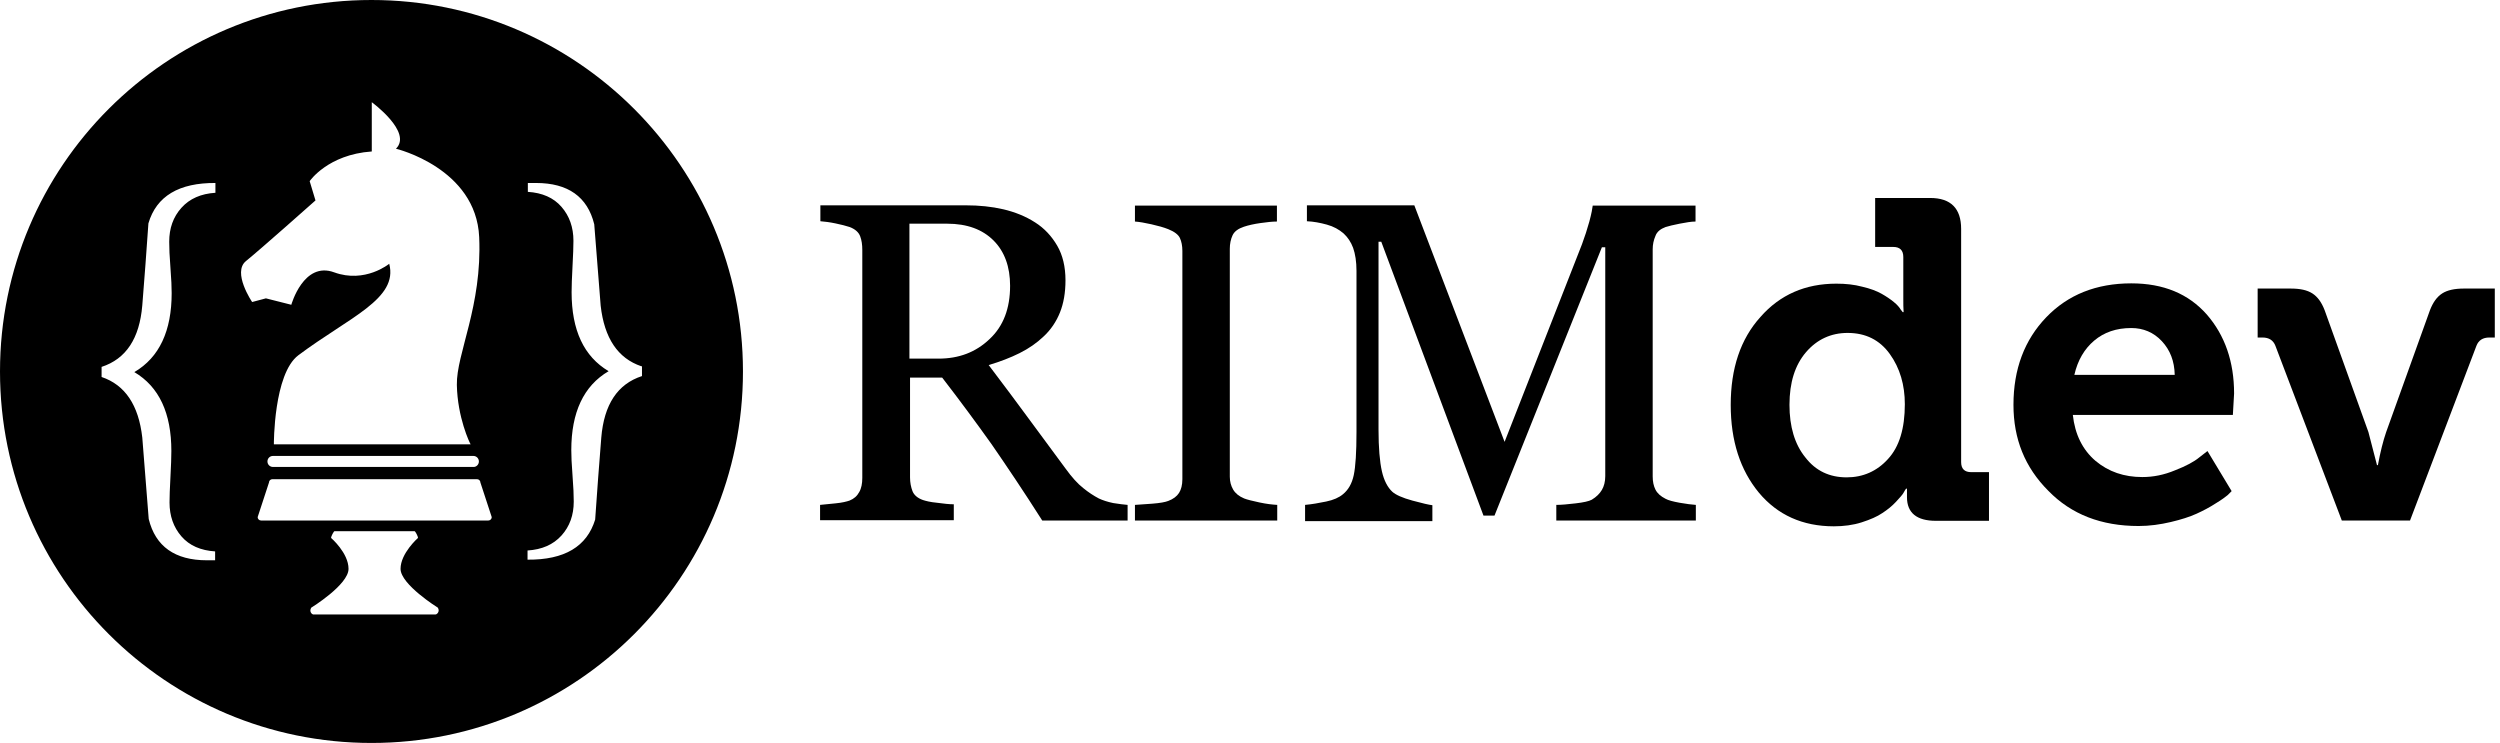
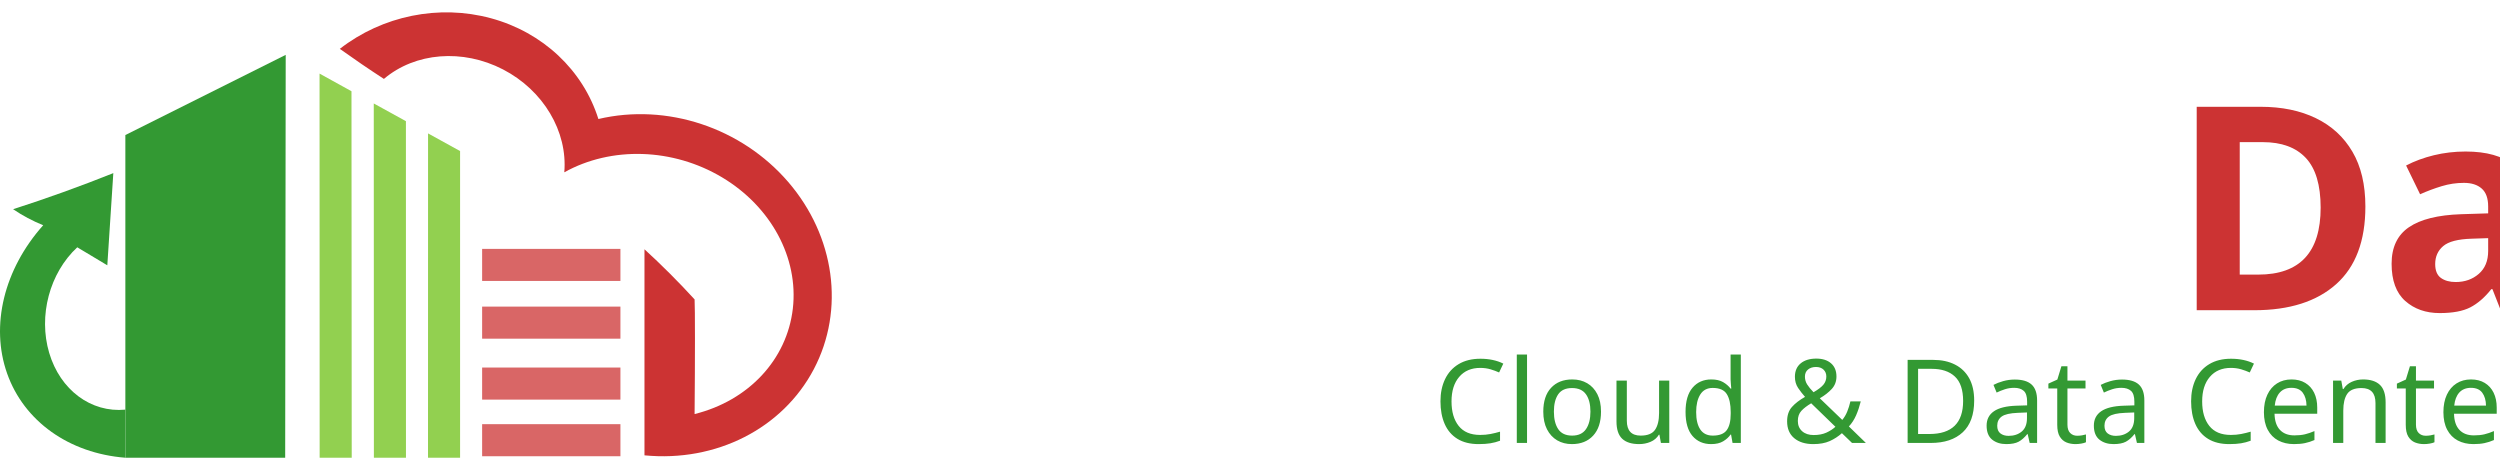
- <svg xmlns="http://www.w3.org/2000/svg" version="1.1" id="Layer_1" x="0px" y="0px" viewBox="0 0 817 242.8" style="enable-background:new 0 0 817 242.8;" xml:space="preserve">
+ <svg xmlns="http://www.w3.org/2000/svg" xmlns:ns1="http://schemas.microsoft.com/visio/2003/SVGExtensions/" width="14.625in" height="2.75in" viewBox="0 0 1053 198" xml:space="preserve" color-interpolation-filters="sRGB" class="st8">
+   <ns1:documentProperties ns1:langID="6153" ns1:viewMarkup="false" />
  <style type="text/css">
- 	.st0{enable-background:new    ;}
- </style>
-   <path id="XMLID_1_" d="M242.8,121.4c0,67.1-54.4,121.4-121.4,121.4S0,188.5,0,121.4S54.4,0,121.4,0S242.8,54.4,242.8,121.4z   M70.5,59.8c-12-0.1-19.4,4.3-22,13.2c-0.6,9-1.3,17.9-2,26.8c-0.9,10.8-5.3,17.5-13.3,20.1v3.3c7.7,2.6,12.1,9.2,13.3,19.8  c0.7,8.9,1.4,17.7,2.1,26.6c2.2,9,8.6,13.5,19,13.5h2.7v-2.9c-4.7-0.3-8.4-1.9-11-4.9s-3.9-6.7-3.9-11.1c0-1.8,0.1-4.6,0.3-8.3  s0.3-6.5,0.3-8.5c0-12.4-4-21-12.1-25.8c8.2-4.8,12.2-13.5,12.2-25.8c0-1.8-0.1-4.6-0.4-8.3c-0.3-3.7-0.4-6.5-0.4-8.5  c0-4.4,1.3-8.1,4-11.1s6.4-4.6,11.1-4.9v-3.2H70.5z M209.6,119.7c-7.7-2.6-12.1-9.2-13.3-19.8c-0.7-8.9-1.4-17.7-2.1-26.6  c-2.2-9-8.6-13.5-19-13.5h-2.7v2.9c4.7,0.3,8.4,1.9,11,4.9s3.9,6.7,3.9,11.1c0,1.8-0.1,4.6-0.3,8.3c-0.2,3.7-0.3,6.6-0.3,8.5  c0,12.4,4,21,12.1,25.8c-8.2,4.8-12.2,13.5-12.2,25.8c0,1.8,0.1,4.6,0.4,8.3c0.3,3.7,0.4,6.6,0.4,8.5c0,4.4-1.3,8.1-4,11.1  s-6.4,4.6-11.1,4.9v3c12.1,0.1,19.4-4.3,22.1-13.1c0.6-9,1.3-17.9,2-26.8c0.9-10.8,5.3-17.5,13.3-20.1v-3.2H209.6z M86.9,97.5  l8.3,2.1c0,0,4-14.3,14-10.6c10.1,3.7,18-2.8,18-2.8c3,11.5-13,17.4-29.7,29.9c-8.1,6.1-8,29.1-8,29.1h64.3  c-0.3-0.4-4.3-8.8-4.5-19.4c-0.2-10.2,8.3-25.7,7.3-48.3s-27.2-28.9-27.2-28.9c5.5-5.4-7.9-15.2-7.9-15.2v16.1  c-14.4,1-20.3,9.7-20.3,9.7l1.9,6.3c0,0-18.1,16.1-22.7,19.8s2,13.4,2,13.4L86.9,97.5z M156.5,150.8L156.5,150.8  c0-1-0.8-1.8-1.8-1.8H89.2c-1,0-1.8,0.8-1.8,1.8l0,0c0,1,0.8,1.8,1.8,1.8h65.6C155.7,152.6,156.5,151.8,156.5,150.8z M160.7,169  l-3.7-11.3c0-0.6-0.5-1.1-1.1-1.1H89c-0.6,0-1.1,0.5-1.1,1.1L84.2,169c0,0.6,0.5,1.1,1.1,1.1h74.3  C160.2,170.1,160.7,169.6,160.7,169z M143.1,198.6c0,0-12.2-7.6-12.2-12.7s5.7-10.1,5.7-10.1c0-0.6-0.9-2.2-1.1-2.2h-13.1h-13.1  c-0.2,0-1.1,1.6-1.1,2.2c0,0,5.7,4.9,5.7,10.1s-12.2,12.7-12.2,12.7c-0.8,1.4,0.4,2.2,0.6,2.2h20h20  C142.6,200.9,143.9,200,143.1,198.6z" />
-   <g class="st0">
-     <path d="M368.3,170.1h-27.7c-6.1-9.6-11.7-17.9-16.6-25c-5-7-10.3-14.2-16.1-21.7h-10.5v32.6c0,1.7,0.3,3.2,0.8,4.5   c0.5,1.3,1.7,2.3,3.4,2.9c0.9,0.3,2.4,0.7,4.6,0.9c2.2,0.3,4,0.5,5.5,0.5v5.2H268V165c1.2-0.1,2.8-0.3,5-0.5   c2.2-0.2,3.7-0.6,4.6-0.9c1.5-0.6,2.5-1.5,3.2-2.8c0.7-1.2,1-2.8,1-4.6V81.7c0-1.7-0.2-3.2-0.7-4.5c-0.5-1.3-1.6-2.3-3.4-3   c-1.2-0.4-2.8-0.8-4.7-1.2c-1.9-0.4-3.6-0.6-4.9-0.7v-5.2h47.5c4.4,0,8.4,0.4,12.3,1.3c3.8,0.9,7.3,2.3,10.4,4.3   c3,1.9,5.4,4.5,7.2,7.6c1.8,3.1,2.7,6.9,2.7,11.3c0,4-0.6,7.5-1.8,10.5c-1.2,3-3,5.7-5.4,7.9c-2.2,2.1-4.8,3.9-7.8,5.4   s-6.4,2.8-10.1,3.9c5.1,6.7,9.3,12.4,12.7,17c3.4,4.6,7.5,10.2,12.4,16.8c2.1,2.9,4,5,5.8,6.4c1.7,1.4,3.4,2.5,5.1,3.4   c1.3,0.6,2.8,1.1,4.7,1.5c1.9,0.3,3.5,0.5,4.7,0.6V170.1z M330.1,93.4c0-6.2-1.8-11.2-5.4-14.8c-3.6-3.6-8.6-5.5-15.2-5.5h-12.3   v44.1h9.5c6.7,0,12.2-2.1,16.7-6.4C327.9,106.6,330.1,100.8,330.1,93.4z" />
-     <path d="M417.3,170.1h-46.4V165c1.3-0.1,3.2-0.2,5.7-0.4c2.5-0.2,4.2-0.5,5.2-0.9c1.6-0.6,2.8-1.5,3.5-2.6c0.7-1.1,1.1-2.6,1.1-4.5   V82c0-1.7-0.3-3.1-0.8-4.2c-0.5-1.1-1.8-2.1-3.8-2.9c-1.5-0.6-3.3-1.1-5.5-1.6c-2.2-0.5-4-0.8-5.4-0.9v-5.2h46.4v5.2   c-1.5,0-3.3,0.2-5.4,0.5c-2.1,0.3-3.9,0.7-5.4,1.2c-1.8,0.6-3.1,1.5-3.7,2.8c-0.6,1.3-0.9,2.8-0.9,4.4v74.5c0,1.6,0.4,3,1.1,4.2   c0.7,1.2,1.9,2.2,3.6,2.9c1,0.4,2.7,0.8,5,1.3c2.3,0.5,4.2,0.7,5.8,0.8V170.1z" />
-     <path d="M554.1,170.1h-45.5V165c1.6,0,3.8-0.2,6.3-0.5c2.6-0.3,4.4-0.7,5.3-1.2c1.5-0.9,2.6-2,3.3-3.2c0.7-1.2,1.1-2.7,1.1-4.5   V80.8h-1.1l-35.1,87.7h-3.6L451.4,79h-0.9v61.4c0,5.9,0.4,10.5,1.1,13.6c0.7,3.1,1.9,5.3,3.4,6.7c1.1,1,3.3,2,6.6,2.9   c3.3,0.9,5.5,1.4,6.5,1.5v5.2h-41.6V165c2.2-0.2,4.5-0.6,6.9-1.1c2.4-0.5,4.2-1.3,5.5-2.4c1.7-1.4,2.9-3.4,3.5-6.2   c0.6-2.8,0.9-7.5,0.9-14.1V88.5c0-3-0.4-5.5-1.1-7.5c-0.7-1.9-1.8-3.5-3.1-4.7c-1.5-1.3-3.3-2.3-5.5-2.9c-2.2-0.6-4.3-1-6.5-1.1   v-5.2h35.1l29.5,77.3L517,79.8c0.9-2.4,1.7-4.9,2.4-7.4c0.7-2.6,1-4.3,1.1-5.2h33.6v5.2c-1.4,0-3.1,0.3-5.2,0.7   c-2.1,0.4-3.6,0.8-4.6,1.1c-1.6,0.6-2.8,1.5-3.3,2.9c-0.6,1.4-0.9,2.8-0.9,4.4v74.2c0,1.7,0.3,3.1,0.9,4.3c0.6,1.2,1.7,2.2,3.3,3   c0.9,0.5,2.4,0.9,4.6,1.3c2.2,0.4,4,0.6,5.3,0.7V170.1z" />
-   </g>
-   <g class="st0">
-     <path d="M565.6,132.3c0-11.9,3.2-21.5,9.7-28.7c6.4-7.3,14.7-10.9,24.8-10.9c3.1,0,5.9,0.3,8.5,1c2.6,0.6,4.7,1.4,6.3,2.3   c1.6,0.9,2.9,1.8,4,2.7c1.1,0.9,1.8,1.7,2.2,2.4l0.7,0.9h0.3c-0.1-1.3-0.1-2.8-0.1-4.5V84c0-2.2-1.1-3.3-3.3-3.3h-5.9v-16h18   c6.7,0,10.1,3.4,10.1,10.1V151c0,2.2,1.1,3.3,3.3,3.3h5.8v15.9h-17.4c-6.2,0-9.4-2.6-9.4-7.7v-2.8h-0.3c-0.2,0.3-0.5,0.7-0.8,1.3   c-0.3,0.6-1.2,1.6-2.5,3c-1.3,1.4-2.8,2.6-4.5,3.7c-1.6,1.1-3.9,2.1-6.7,3c-2.8,0.9-5.9,1.3-9.1,1.3c-10.2,0-18.4-3.7-24.5-11   C568.7,153.6,565.6,144.1,565.6,132.3z M603.5,156c5.3,0,9.9-2,13.5-6c3.7-4,5.5-10,5.5-17.9c0-6.3-1.6-11.8-4.9-16.4   s-7.9-6.9-13.8-6.9c-5.4,0-10,2.1-13.6,6.3c-3.6,4.2-5.4,9.9-5.4,17.2c0,7.1,1.7,12.9,5.2,17.2C593.4,153.9,597.9,156,603.5,156z" />
-     <path d="M658,132.3c0-11.7,3.6-21.2,10.7-28.6c7.1-7.4,16.4-11.1,27.8-11.1c10.5,0,18.7,3.4,24.7,10.2c5.9,6.8,8.9,15.4,8.9,25.8   l-0.4,7h-52.3c0.7,6.4,3.2,11.4,7.4,15c4.3,3.6,9.4,5.3,15.3,5.3c3.6,0,7.1-0.7,10.7-2.2c3.6-1.4,6.2-2.8,7.9-4.2l2.7-2.1l7.9,13.1   c-0.3,0.3-0.7,0.7-1.3,1.3c-0.6,0.5-1.9,1.5-3.9,2.7c-2,1.3-4.1,2.4-6.3,3.4c-2.2,1-5,1.9-8.4,2.7c-3.4,0.8-6.9,1.3-10.5,1.3   c-12.2,0-22-3.8-29.5-11.5C661.7,152.7,658,143.4,658,132.3z M677.9,122.5h32.8c-0.1-4.5-1.5-8.1-4.2-11c-2.7-2.9-6.1-4.3-10-4.3   c-4.9,0-8.9,1.4-12.1,4.1C681.2,114,679,117.7,677.9,122.5z" />
-     <path d="M765.3,170.1l-21.7-57.1c-0.7-1.8-2.1-2.7-4.2-2.7h-1.6v-16h10.8c3.1,0,5.4,0.5,7.1,1.6c1.7,1.1,3,2.9,4,5.5l14.3,39.8   l2.8,10.8h0.3c0.8-4.3,1.7-7.9,2.7-10.8l14.3-39.8c1-2.6,2.3-4.4,4-5.5c1.7-1.1,4.1-1.6,7.1-1.6h10.1v16h-1.8   c-2.1,0-3.5,0.9-4.2,2.7l-21.7,57.1H765.3z" />
+ 	
+ 		.st1 {fill:none;stroke:none;stroke-linecap:round;stroke-linejoin:round;stroke-width:0.75}
+ 		.st2 {fill:#cc3333;font-family:Calibri;font-size:10em;font-weight:bold;letter-spacing:-0.008em}
+ 		.st3 {fill:#339933;font-family:Calibri;font-size:4.083em}
+ 		.st4 {fill:#d96666;stroke:none;stroke-linecap:round;stroke-linejoin:round;stroke-width:0.75}
+ 		.st5 {fill:#92d050;stroke:none;stroke-linecap:round;stroke-linejoin:round;stroke-width:0.75}
+ 		.st6 {fill:#339933;stroke:none;stroke-linecap:round;stroke-linejoin:round;stroke-width:0.75}
+ 		.st7 {fill:#cc3333;stroke:none;stroke-linecap:round;stroke-linejoin:round;stroke-width:0.75}
+ 		.st8 {fill:none;fill-rule:evenodd;font-size:12px;overflow:visible;stroke-linecap:square;stroke-miterlimit:3}
+ 	
+ 	</style>
+   <g ns1:mID="0" ns1:index="1" ns1:groupContext="foregroundPage">
+     <ns1:pageProperties ns1:drawingScale="1" ns1:pageScale="1" ns1:drawingUnits="19" ns1:shadowOffsetX="9" ns1:shadowOffsetY="-9" />
+     <g id="shape21-1" ns1:mID="21" ns1:groupContext="shape" transform="translate(363.296,-53.6674)">
+       <ns1:textBlock ns1:margins="rect(4,4,4,4)" />
+       <ns1:textRect cx="340.352" cy="148.334" width="680.71" height="99.333" />
+       <rect x="0" y="98.667" width="680.704" height="99.333" class="st1" />
+       <text x="4.9" y="184.33" class="st2" ns1:langID="6153">
+         <ns1:paragraph ns1:horizAlign="1" />
+         <ns1:tabList />Damian Flynn</text>
+     </g>
+     <g id="shape22-4" ns1:mID="22" ns1:groupContext="shape" transform="translate(342,9)">
+       <ns1:textBlock ns1:margins="rect(4,4,4,4)" />
+       <ns1:textRect cx="333" cy="162.873" width="666.01" height="70.253" />
+       <rect x="0" y="127.747" width="666" height="70.253" class="st1" />
+       <text x="32.43" y="177.57" class="st3" ns1:langID="6153">
+         <ns1:paragraph ns1:horizAlign="1" />
+         <ns1:tabList />Cloud &amp; Data Center Architect</text>
+     </g>
+     <g id="shape23-7" ns1:mID="23" ns1:groupContext="shape" transform="translate(203.073,-79.6629)">
+       <rect x="0" y="184.492" width="58.252" height="13.508" class="st4" />
+     </g>
+     <g id="shape24-9" ns1:mID="24" ns1:groupContext="shape" transform="translate(203.073,-55.349)">
+       <rect x="0" y="184.492" width="58.252" height="13.508" class="st4" />
+     </g>
+     <g id="shape25-11" ns1:mID="25" ns1:groupContext="shape" transform="translate(203.073,-29.6844)">
+       <rect x="0" y="184.492" width="58.252" height="13.508" class="st4" />
+     </g>
+     <g id="shape26-13" ns1:mID="26" ns1:groupContext="shape" transform="translate(203.073,-5.83216)">
+       <rect x="0" y="184.492" width="58.252" height="13.508" class="st4" />
+     </g>
+     <g id="shape27-15" ns1:mID="27" ns1:groupContext="shape" transform="translate(-4.21401,192.798) rotate(-90)">
+       <path d="M0 198 L129.17 198 L136.61 184.51 L0 184.49 L0 198 Z" class="st5" />
+     </g>
+     <g id="shape28-17" ns1:mID="28" ns1:groupContext="shape" transform="translate(-27.0082,192.798) rotate(-90)">
+       <path d="M0 198 L141.76 197.98 L149.22 184.44 L0 184.49 L0 198 Z" class="st5" />
+     </g>
+     <g id="shape29-19" ns1:mID="29" ns1:groupContext="shape" transform="translate(-49.8548,192.798) rotate(-90)">
+       <path d="M0 198 L154.37 197.9 L161.8 184.45 L0 184.49 L0 198 Z" class="st5" />
+     </g>
+     <g id="shape30-21" ns1:mID="30" ns1:groupContext="shape" transform="translate(250.799,192.798) rotate(90) scale(-1,1)">
+       <path d="M0 198 L135.92 198 L169.69 130.46 L0 130.68 L0 198 Z" class="st6" />
+     </g>
+     <g id="shape31-23" ns1:mID="31" ns1:groupContext="shape" transform="translate(143.132,-5.83216)">
+       <path d="M0 26.41 A69.259 65.122 164.74 0 1 108.91 55.96 A76.873 70.907 25.41 1 1 128.32 197.62 L128.32 110.83 A335.662        335.662 0 0 1 149.43 131.94 a42.778 0.428 90.43 0 1 1.13687E-13 48.29 A62.263 55.118 -163.3 1 0 94.55        78.41 A45.586 40.655 -152.1 0 0 18.57 39.07 A538.46 367.132 0 0 1 0 26.41 Z" class="st7" />
+     </g>
+     <g id="shape32-25" ns1:mID="32" ns1:groupContext="shape" transform="translate(8.79297E-14,-5.20174)">
+       <path d="M52.8 198 A71.624 59.971 150.26 0 1 18.19 100.07 A67.14 67.14 0 0 1 5.52 93.32 A642.166 642.166 -180 0        0 47.73 78.12 L45.2 116.95 L32.54 109.36 A39.005 32.997 -78.69 0 0 52.8 177.74 L52.8 198 Z" class="st6" />
+     </g>
  </g>
</svg>
